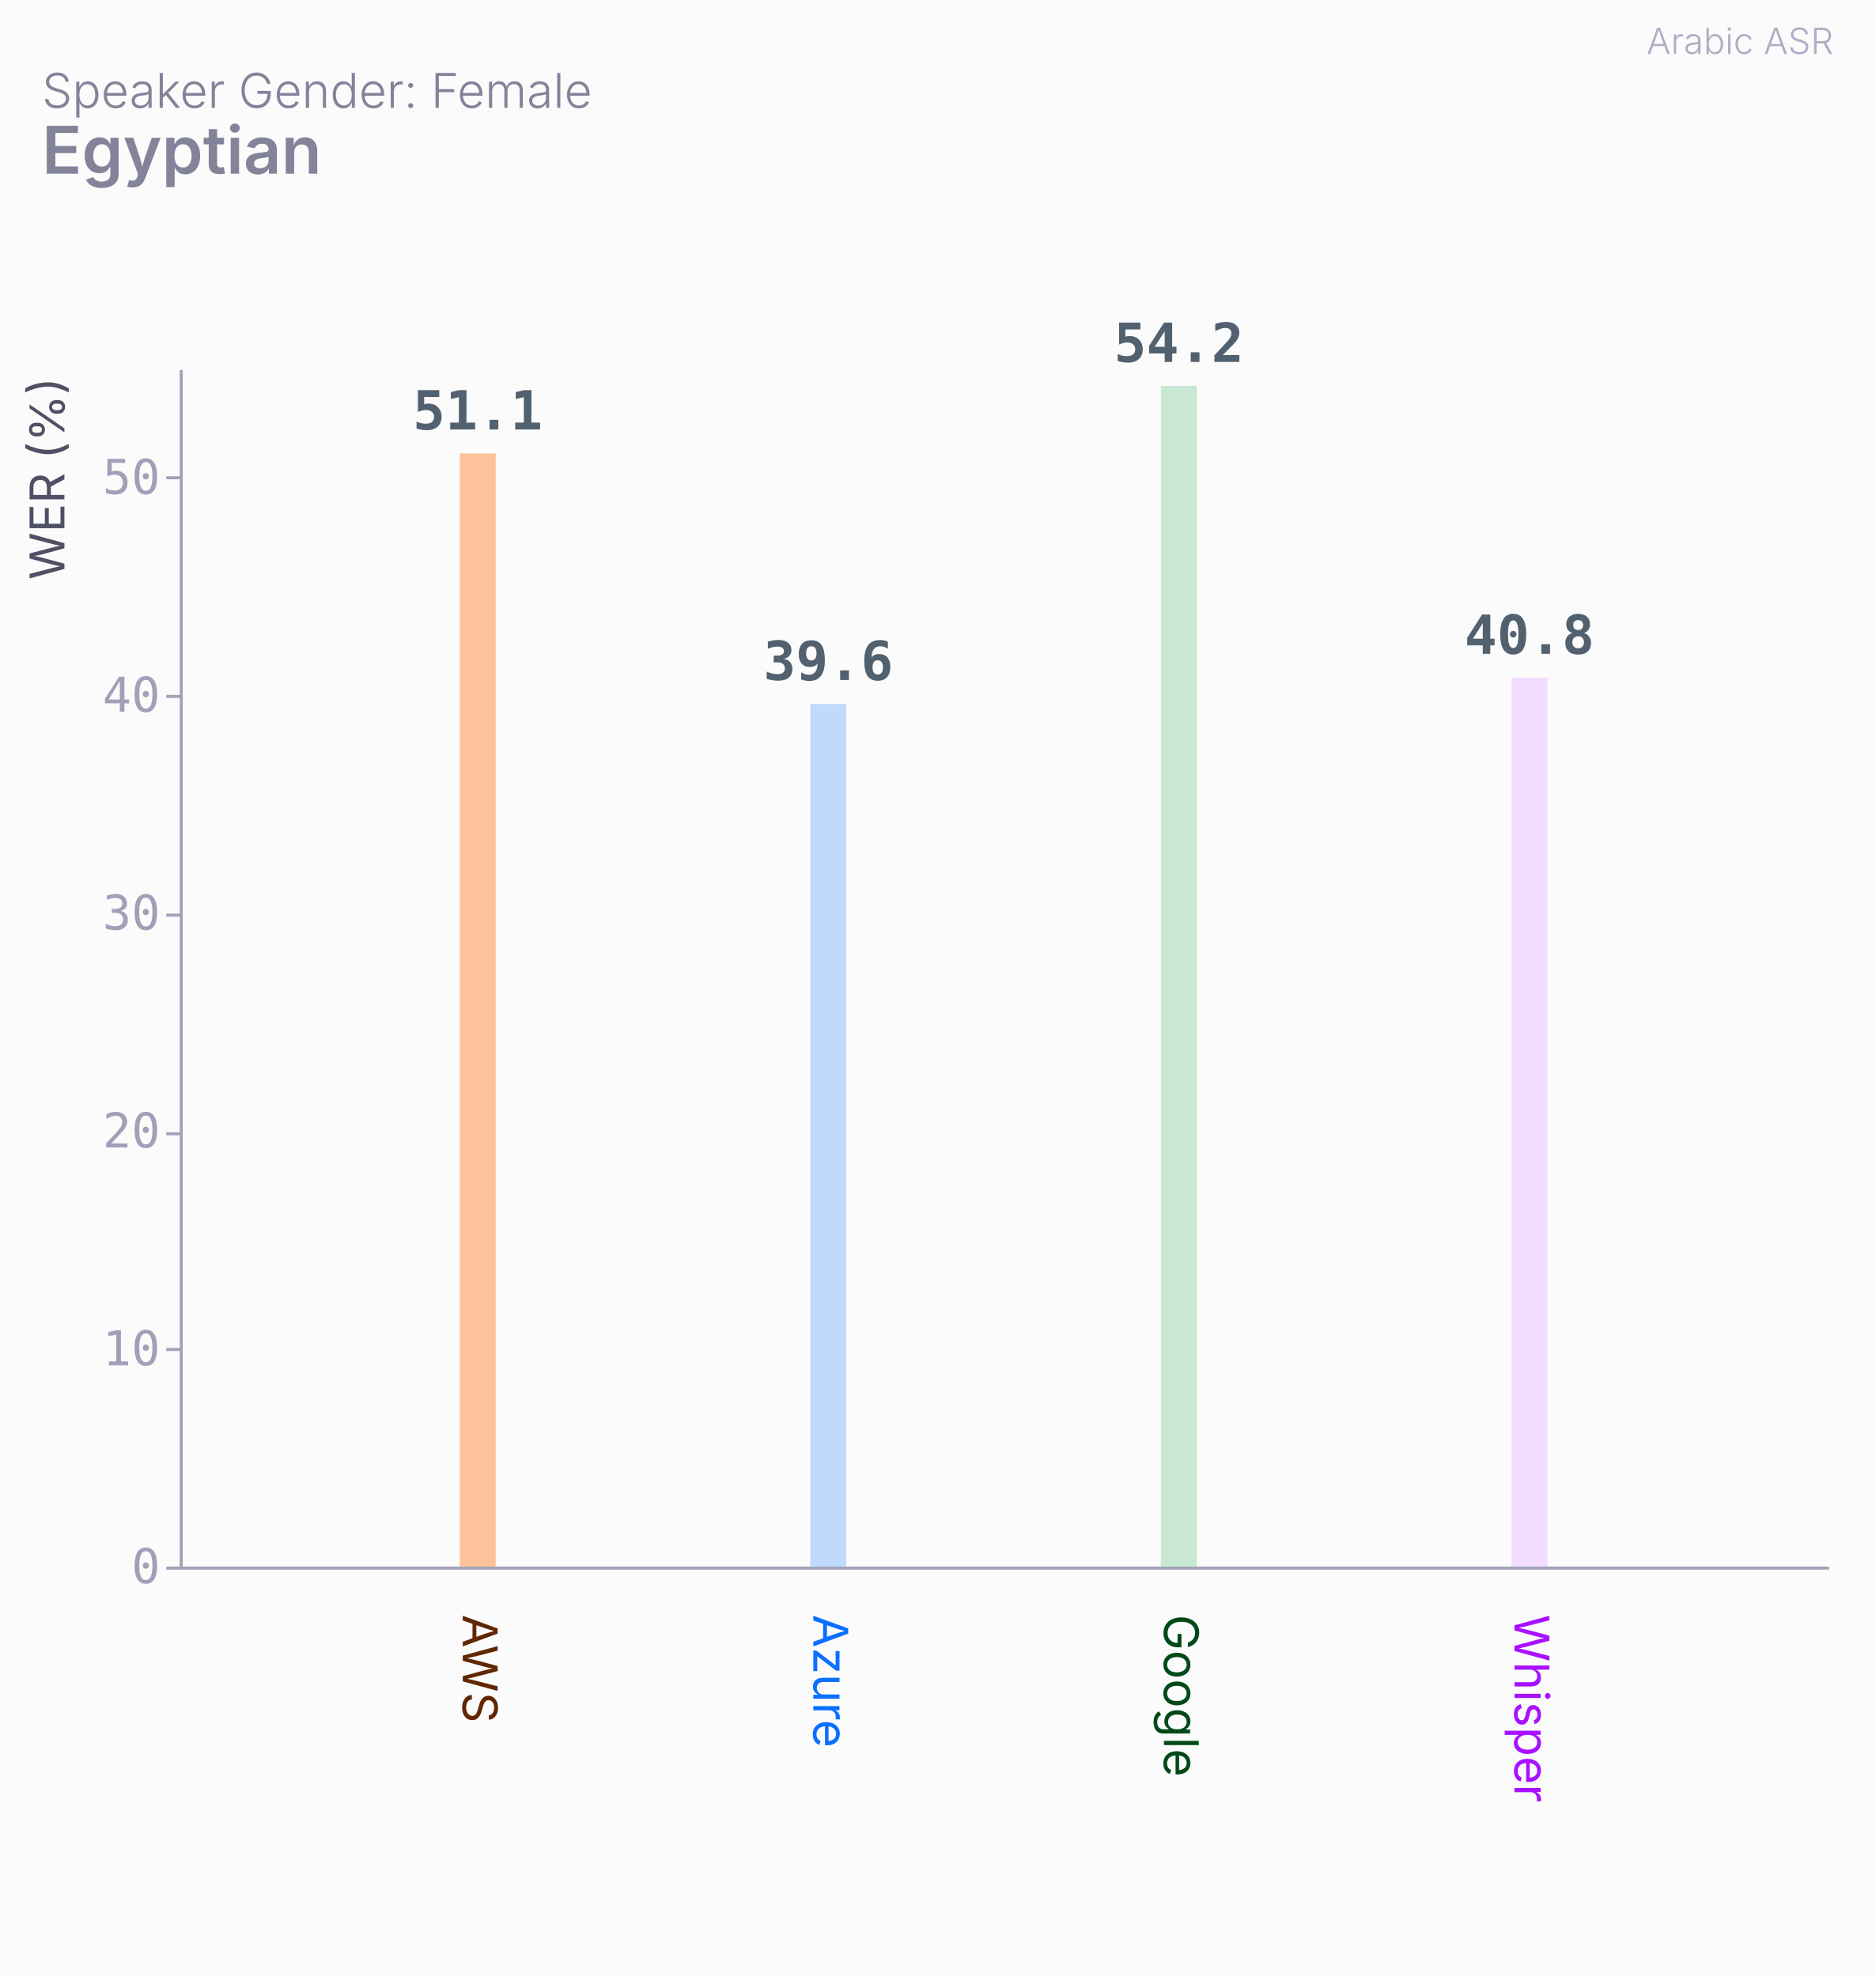
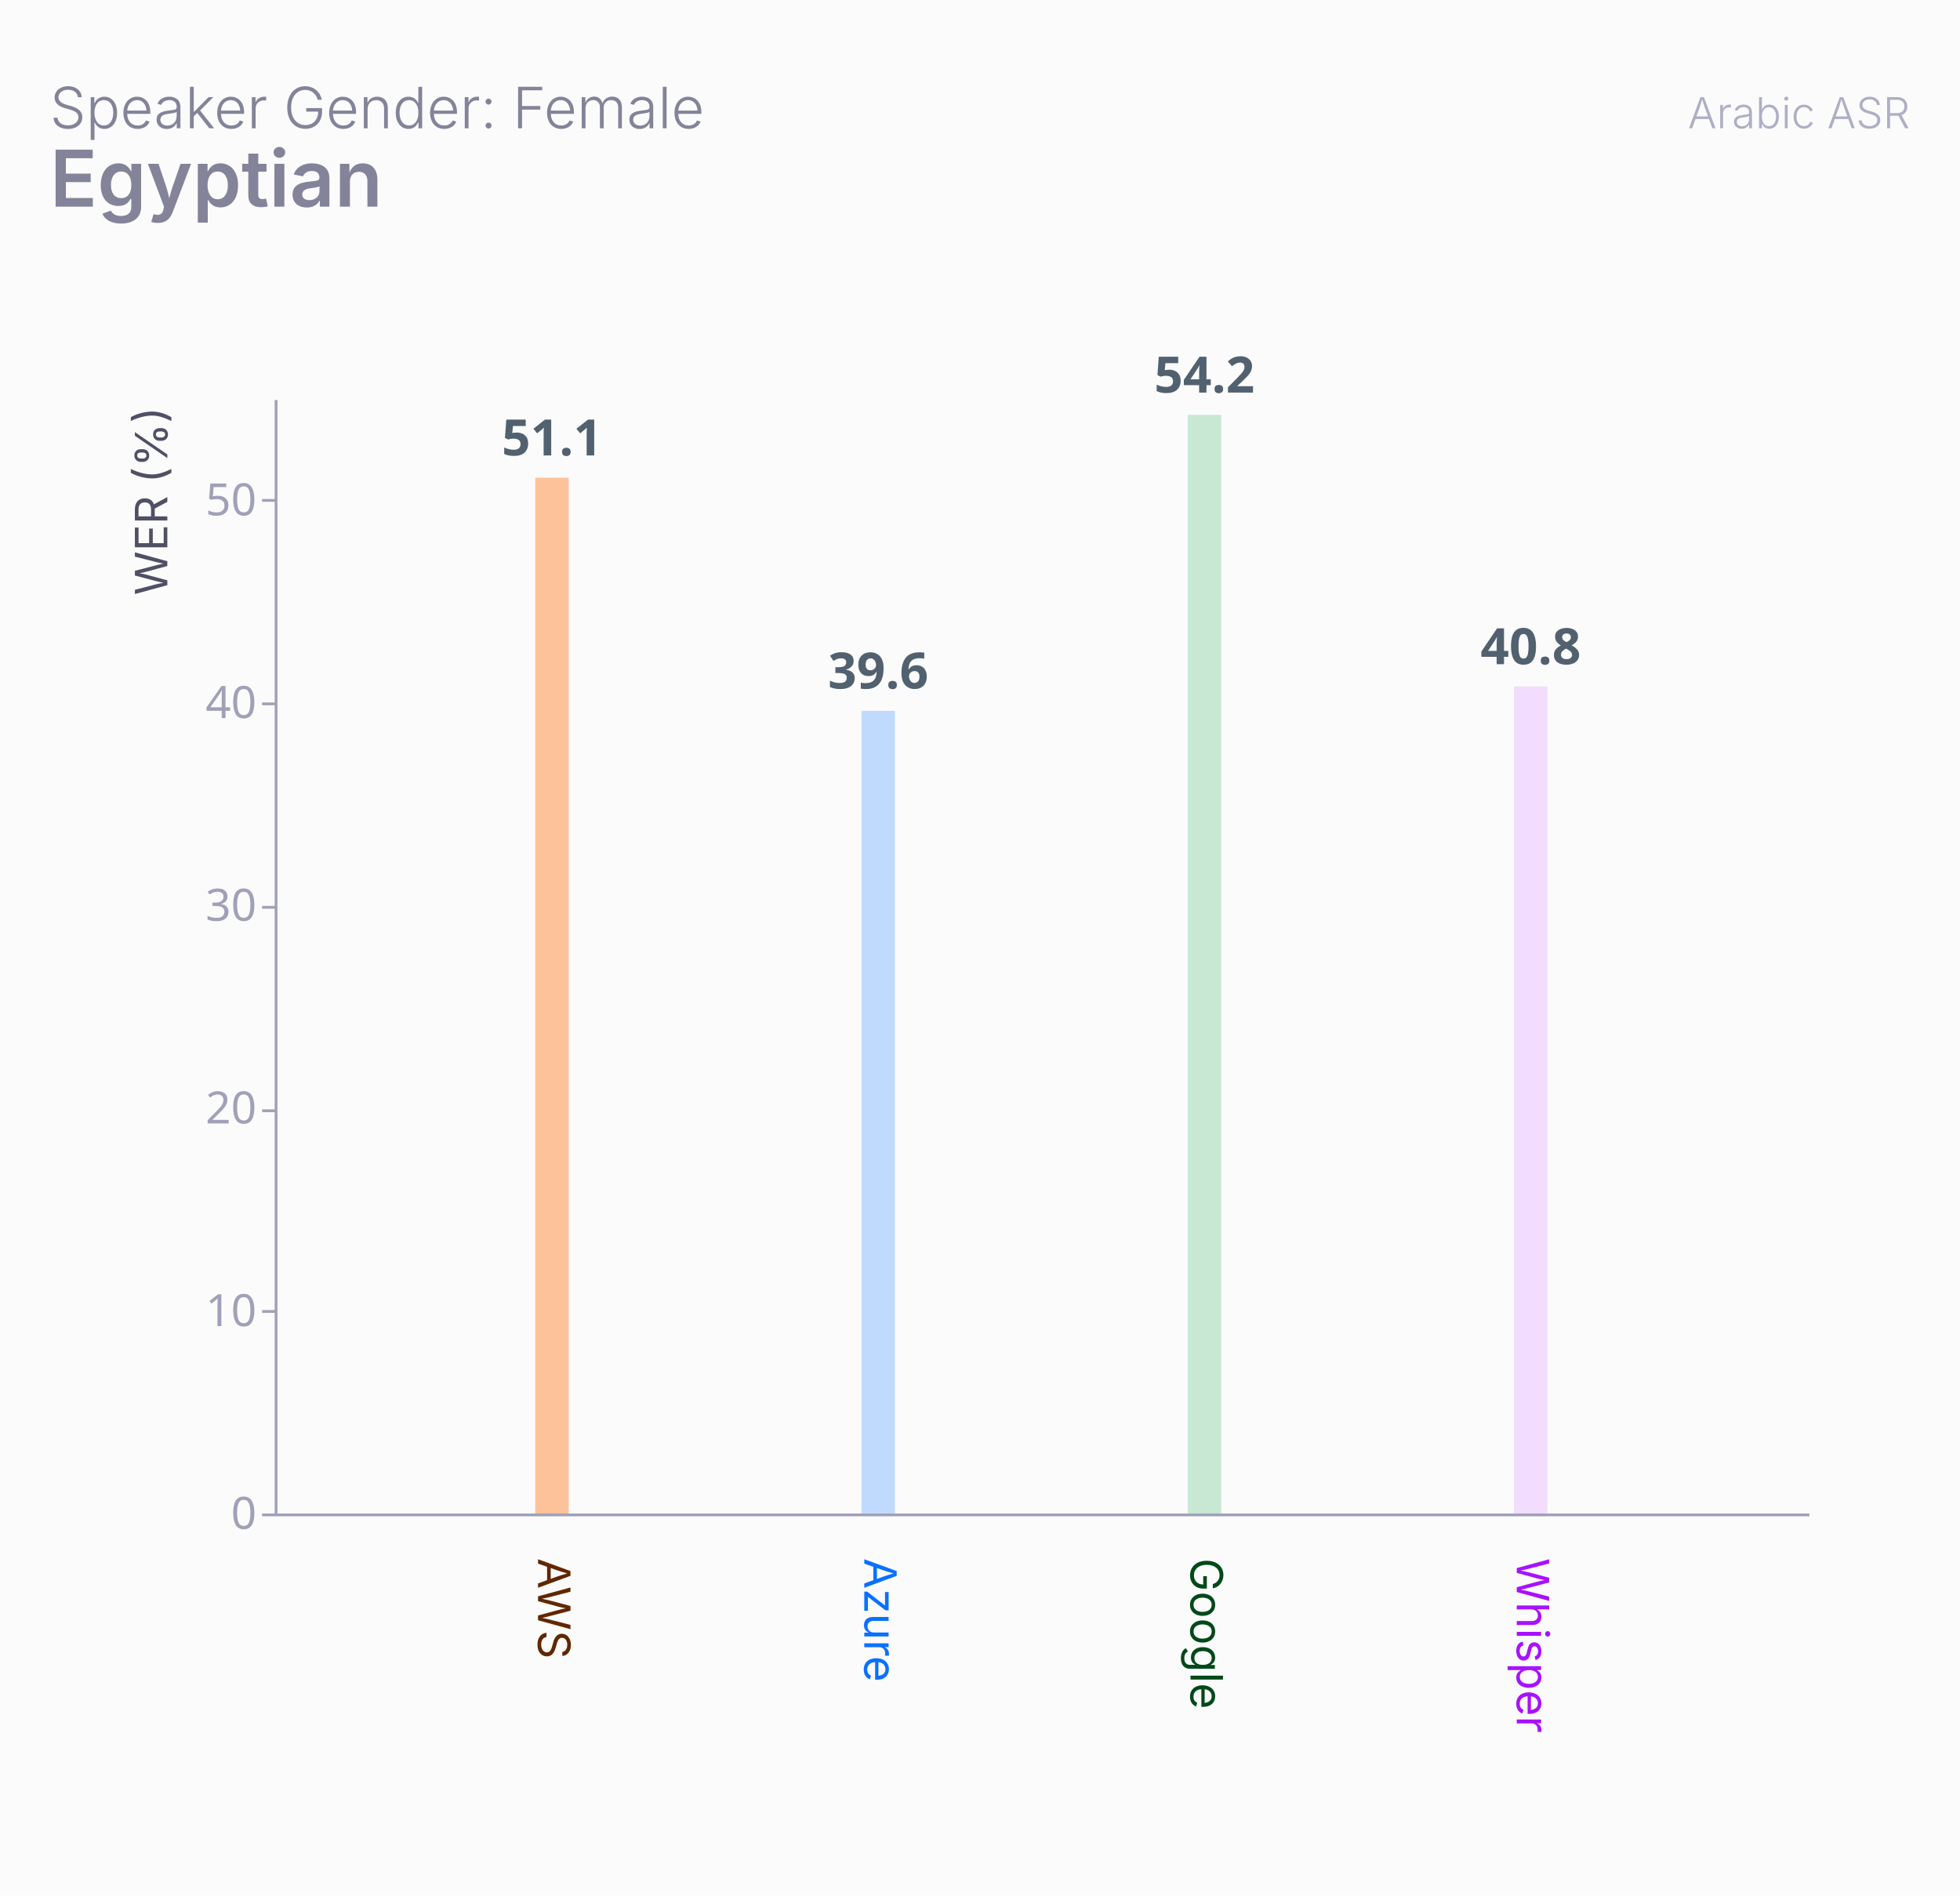
- <svg xmlns="http://www.w3.org/2000/svg" width="626" height="660">
-   <rect width="626" height="660" fill="#FBFBFB" />
-   <text x="612" y="18" text-anchor="end" font-family="Inter, system-ui, sans-serif" font-size="12" font-weight="300" fill="#aeaec6">Arabic ASR</text>
+ <svg xmlns="http://www.w3.org/2000/svg" width="550" height="532">
+   <rect width="550" height="532" fill="#FBFBFB" />
+   <text x="536" y="36" text-anchor="end" font-family="Inter, system-ui, sans-serif" font-size="12" font-weight="300" fill="#aeaec6">Arabic ASR</text>
  <text x="14" y="36" font-family="Inter, system-ui, sans-serif" font-size="16" font-weight="300" fill="#83839a">Speaker Gender: Female</text>
  <text x="14" y="58" font-family="Inter, system-ui, sans-serif" font-size="22" font-weight="600" fill="#83839a">Egyptian</text>
-   <svg y="72" version="1.1" class="marks" width="626" height="588" viewBox="0 0 626 588">
+   <svg y="72" version="1.1" class="marks" width="550" height="460" viewBox="0 0 626 588">
    <g fill="none" stroke-miterlimit="10" transform="translate(60,51)">
      <g class="mark-group role-frame root" role="graphics-object" aria-roledescription="group mark container">
        <g transform="translate(0,0)">
          <path class="background" aria-hidden="true" d="M0,0h550v400h-550Z" />
          <g>
            <g class="mark-group role-axis" aria-hidden="true">
              <g transform="translate(0.5,0.5)">
                <path class="background" aria-hidden="true" d="M0,0h0v0h0Z" pointer-events="none" />
                <g>
                  <g class="mark-rule role-axis-grid" pointer-events="none">
                    <line transform="translate(0,400)" x2="550" y2="0" stroke="rgba(255,255,255,0.07)" stroke-width="1" opacity="1" />
                    <line transform="translate(0,327)" x2="550" y2="0" stroke="rgba(255,255,255,0.07)" stroke-width="1" opacity="1" />
                    <line transform="translate(0,255)" x2="550" y2="0" stroke="rgba(255,255,255,0.07)" stroke-width="1" opacity="1" />
                    <line transform="translate(0,182)" x2="550" y2="0" stroke="rgba(255,255,255,0.07)" stroke-width="1" opacity="1" />
                    <line transform="translate(0,109)" x2="550" y2="0" stroke="rgba(255,255,255,0.07)" stroke-width="1" opacity="1" />
                    <line transform="translate(0,36)" x2="550" y2="0" stroke="rgba(255,255,255,0.07)" stroke-width="1" opacity="1" />
                  </g>
                </g>
                <path class="foreground" aria-hidden="true" d="" pointer-events="none" display="none" />
              </g>
            </g>
            <g class="mark-group role-axis" role="graphics-symbol" aria-roledescription="axis" aria-label="X-axis for a discrete scale with 4 values: AWS, Azure, Google, Whisper">
              <g transform="translate(0.5,400.5)">
                <path class="background" aria-hidden="true" d="M0,0h0v0h0Z" pointer-events="none" />
                <g>
                  <g class="mark-rule role-axis-domain" pointer-events="none">
                    <line transform="translate(0,0)" x2="550" y2="0" stroke="#a0a0b8" stroke-width="1" opacity="1" />
                  </g>
                </g>
                <path class="foreground" aria-hidden="true" d="" pointer-events="none" display="none" />
              </g>
            </g>
            <g class="mark-group role-axis" role="graphics-symbol" aria-roledescription="axis" aria-label="Y-axis titled 'WER (%)' for a linear scale with values from 0 to 55">
              <g transform="translate(0.5,0.5)">
                <path class="background" aria-hidden="true" d="M0,0h0v0h0Z" pointer-events="none" />
                <g>
                  <g class="mark-rule role-axis-tick" pointer-events="none">
                    <line transform="translate(0,400)" x2="-5" y2="0" stroke="#a0a0b8" stroke-width="1" opacity="1" />
                    <line transform="translate(0,327)" x2="-5" y2="0" stroke="#a0a0b8" stroke-width="1" opacity="1" />
                    <line transform="translate(0,255)" x2="-5" y2="0" stroke="#a0a0b8" stroke-width="1" opacity="1" />
                    <line transform="translate(0,182)" x2="-5" y2="0" stroke="#a0a0b8" stroke-width="1" opacity="1" />
                    <line transform="translate(0,109)" x2="-5" y2="0" stroke="#a0a0b8" stroke-width="1" opacity="1" />
                    <line transform="translate(0,36)" x2="-5" y2="0" stroke="#a0a0b8" stroke-width="1" opacity="1" />
                  </g>
                  <g class="mark-text role-axis-label" pointer-events="none">
-                     <text text-anchor="end" transform="translate(-7,405)" font-family="&quot;JetBrains Mono&quot;, monospace" font-size="16px" font-weight="400" fill="#a0a0b8" opacity="1">0</text>
-                     <text text-anchor="end" transform="translate(-7,332.2727)" font-family="&quot;JetBrains Mono&quot;, monospace" font-size="16px" font-weight="400" fill="#a0a0b8" opacity="1">10</text>
-                     <text text-anchor="end" transform="translate(-7,259.5455)" font-family="&quot;JetBrains Mono&quot;, monospace" font-size="16px" font-weight="400" fill="#a0a0b8" opacity="1">20</text>
-                     <text text-anchor="end" transform="translate(-7,186.8182)" font-family="&quot;JetBrains Mono&quot;, monospace" font-size="16px" font-weight="400" fill="#a0a0b8" opacity="1">30</text>
-                     <text text-anchor="end" transform="translate(-7,114.0909)" font-family="&quot;JetBrains Mono&quot;, monospace" font-size="16px" font-weight="400" fill="#a0a0b8" opacity="1">40</text>
-                     <text text-anchor="end" transform="translate(-7,41.36364)" font-family="&quot;JetBrains Mono&quot;, monospace" font-size="16px" font-weight="400" fill="#a0a0b8" opacity="1">50</text>
+                     <text text-anchor="end" transform="translate(-7,405)" font-family="JetBrains Mono" font-size="16px" font-weight="400" fill="#a0a0b8" opacity="1">0</text>
+                     <text text-anchor="end" transform="translate(-7,332.2727)" font-family="JetBrains Mono" font-size="16px" font-weight="400" fill="#a0a0b8" opacity="1">10</text>
+                     <text text-anchor="end" transform="translate(-7,259.5455)" font-family="JetBrains Mono" font-size="16px" font-weight="400" fill="#a0a0b8" opacity="1">20</text>
+                     <text text-anchor="end" transform="translate(-7,186.8182)" font-family="JetBrains Mono" font-size="16px" font-weight="400" fill="#a0a0b8" opacity="1">30</text>
+                     <text text-anchor="end" transform="translate(-7,114.0909)" font-family="JetBrains Mono" font-size="16px" font-weight="400" fill="#a0a0b8" opacity="1">40</text>
+                     <text text-anchor="end" transform="translate(-7,41.36364)" font-family="JetBrains Mono" font-size="16px" font-weight="400" fill="#a0a0b8" opacity="1">50</text>
                  </g>
                  <g class="mark-rule role-axis-domain" pointer-events="none">
                    <line transform="translate(0,400)" x2="0" y2="-400" stroke="#a0a0b8" stroke-width="1" opacity="1" />
                  </g>
                  <g class="mark-text role-axis-title" pointer-events="none">
                    <text text-anchor="start" transform="translate(-36,70) rotate(-90) translate(0,-3)" font-family="Inter, system-ui, sans-serif" font-size="16px" font-weight="400" fill="#505065" opacity="1">WER (%)</text>
                  </g>
                </g>
                <path class="foreground" aria-hidden="true" d="" pointer-events="none" display="none" />
              </g>
            </g>
            <g class="mark-rect role-mark layer_0_marks" role="graphics-object" aria-roledescription="rect mark container">
              <path aria-label="model: Google; wer: 54.2; barColor: rgba(189, 228, 202,0.82)" role="graphics-symbol" aria-roledescription="bar" d="M327.511,5.818h12v394.182h-12Z" fill="rgba(189, 228, 202,0.82)" stroke-width="0" />
              <path aria-label="model: AWS; wer: 51.1; barColor: rgba(255, 181, 133,0.82)" role="graphics-symbol" aria-roledescription="bar" d="M93.468,28.364h12v371.636h-12Z" fill="rgba(255, 181, 133,0.82)" stroke-width="0" />
              <path aria-label="model: Azure; wer: 39.6; barColor: rgba(179, 211, 255,0.82)" role="graphics-symbol" aria-roledescription="bar" d="M210.489,112h12v288h-12Z" fill="rgba(179, 211, 255,0.82)" stroke-width="0" />
              <path aria-label="model: Whisper; wer: 40.8; barColor: rgba(240, 215, 255,0.82)" role="graphics-symbol" aria-roledescription="bar" d="M444.532,103.273h12v296.727h-12Z" fill="rgba(240, 215, 255,0.82)" stroke-width="0" />
            </g>
            <g class="mark-text role-mark layer_1_marks" role="graphics-object" aria-roledescription="text mark container">
-               <text aria-label="model: Google; wer: 54.2" role="graphics-symbol" aria-roledescription="text mark" text-anchor="middle" transform="translate(333.5106,-2.181818)" font-family="&quot;JetBrains Mono&quot;, monospace" font-size="18px" font-weight="600" fill="#52616F">54.2</text>
-               <text aria-label="model: AWS; wer: 51.1" role="graphics-symbol" aria-roledescription="text mark" text-anchor="middle" transform="translate(99.46809,20.36364)" font-family="&quot;JetBrains Mono&quot;, monospace" font-size="18px" font-weight="600" fill="#52616F">51.1</text>
-               <text aria-label="model: Azure; wer: 39.6" role="graphics-symbol" aria-roledescription="text mark" text-anchor="middle" transform="translate(216.4894,104)" font-family="&quot;JetBrains Mono&quot;, monospace" font-size="18px" font-weight="600" fill="#52616F">39.6</text>
-               <text aria-label="model: Whisper; wer: 40.8" role="graphics-symbol" aria-roledescription="text mark" text-anchor="middle" transform="translate(450.5319,95.27273)" font-family="&quot;JetBrains Mono&quot;, monospace" font-size="18px" font-weight="600" fill="#52616F">40.8</text>
+               <text aria-label="model: Google; wer: 54.2" role="graphics-symbol" aria-roledescription="text mark" text-anchor="middle" transform="translate(333.5106,-2.181818)" font-family="JetBrains Mono" font-size="18px" font-weight="600" fill="#52616F">54.2</text>
+               <text aria-label="model: AWS; wer: 51.1" role="graphics-symbol" aria-roledescription="text mark" text-anchor="middle" transform="translate(99.46809,20.36364)" font-family="JetBrains Mono" font-size="18px" font-weight="600" fill="#52616F">51.1</text>
+               <text aria-label="model: Azure; wer: 39.6" role="graphics-symbol" aria-roledescription="text mark" text-anchor="middle" transform="translate(216.4894,104)" font-family="JetBrains Mono" font-size="18px" font-weight="600" fill="#52616F">39.6</text>
+               <text aria-label="model: Whisper; wer: 40.8" role="graphics-symbol" aria-roledescription="text mark" text-anchor="middle" transform="translate(450.5319,95.27273)" font-family="JetBrains Mono" font-size="18px" font-weight="600" fill="#52616F">40.8</text>
            </g>
            <g class="mark-text role-mark layer_2_marks" role="graphics-object" aria-roledescription="text mark container">
              <text aria-label="model: Google; labelColor: #004918" role="graphics-symbol" aria-roledescription="text mark" text-anchor="start" transform="translate(333.5106,400) rotate(90) translate(16,5)" font-family="Inter, system-ui, sans-serif" font-size="16px" font-weight="400" fill="#004918">Google</text>
              <text aria-label="model: AWS; labelColor: #612700" role="graphics-symbol" aria-roledescription="text mark" text-anchor="start" transform="translate(99.46809,400) rotate(90) translate(16,5)" font-family="Inter, system-ui, sans-serif" font-size="16px" font-weight="400" fill="#612700">AWS</text>
              <text aria-label="model: Azure; labelColor: #0a70ff" role="graphics-symbol" aria-roledescription="text mark" text-anchor="start" transform="translate(216.4894,400) rotate(90) translate(16,5)" font-family="Inter, system-ui, sans-serif" font-size="16px" font-weight="400" fill="#0a70ff">Azure</text>
              <text aria-label="model: Whisper; labelColor: #a811ff" role="graphics-symbol" aria-roledescription="text mark" text-anchor="start" transform="translate(450.5319,400) rotate(90) translate(16,5)" font-family="Inter, system-ui, sans-serif" font-size="16px" font-weight="400" fill="#a811ff">Whisper</text>
            </g>
          </g>
          <path class="foreground" aria-hidden="true" d="" display="none" />
        </g>
      </g>
    </g>
  </svg>
</svg>
